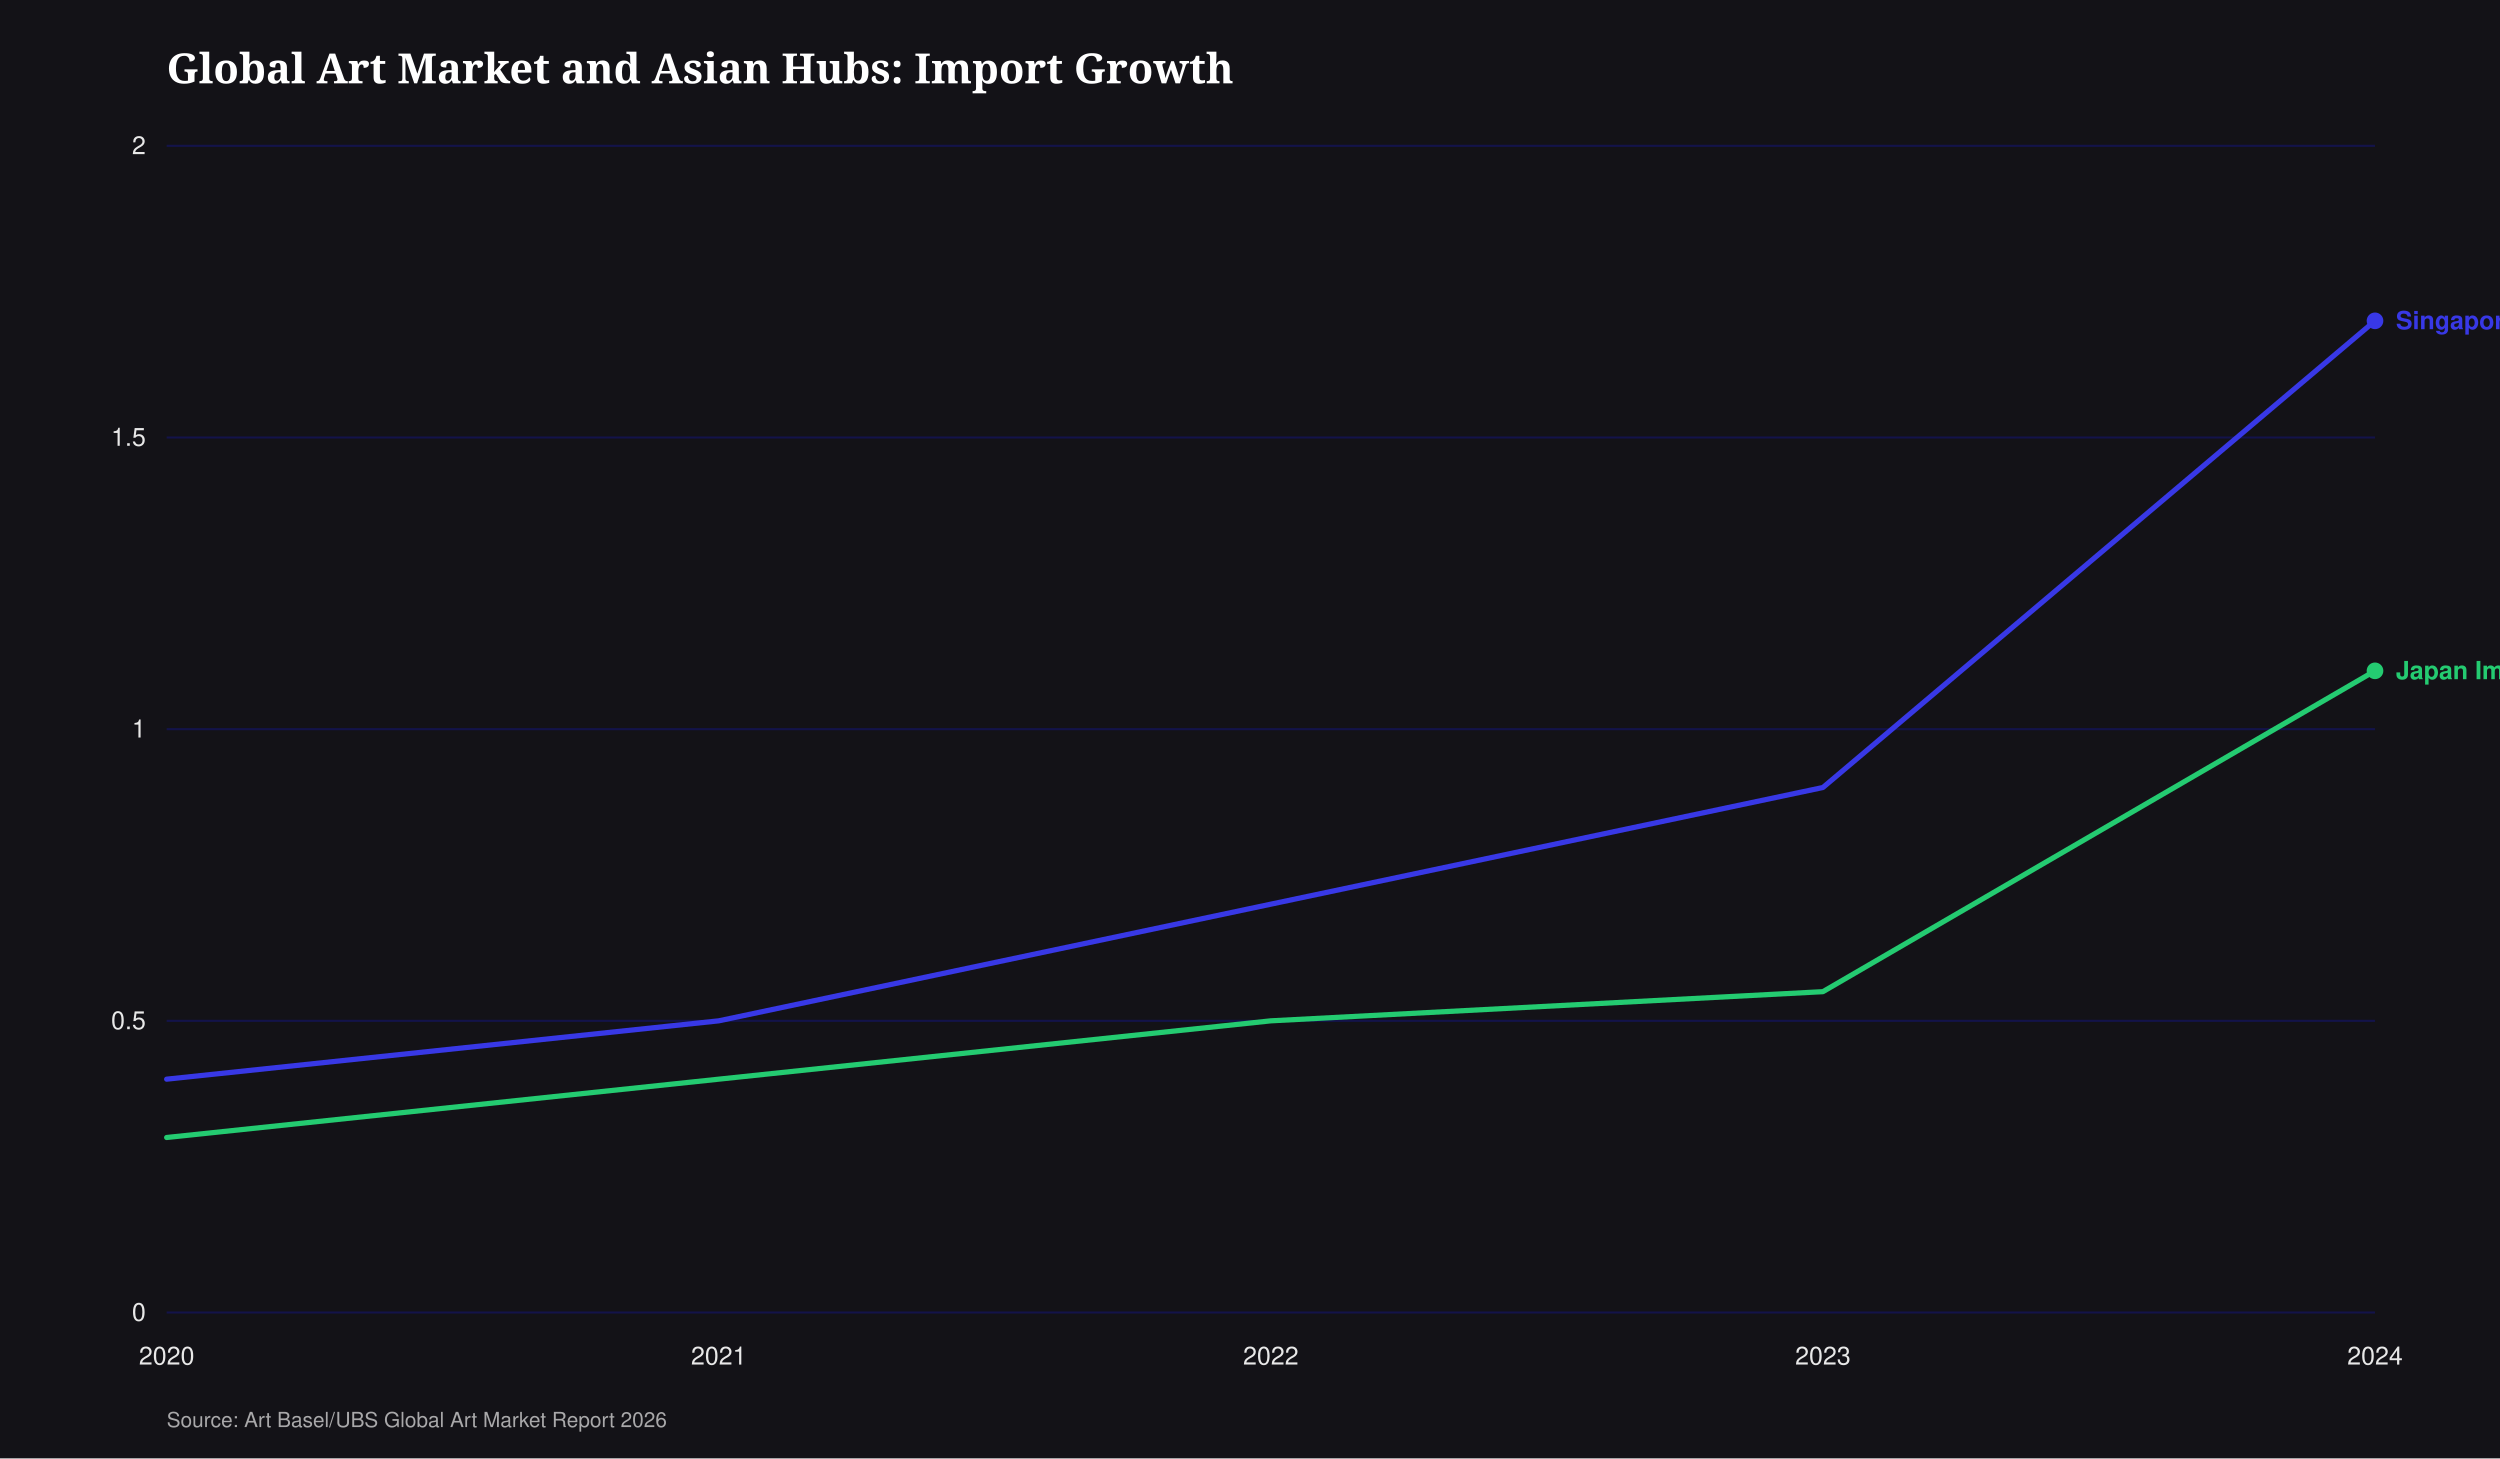
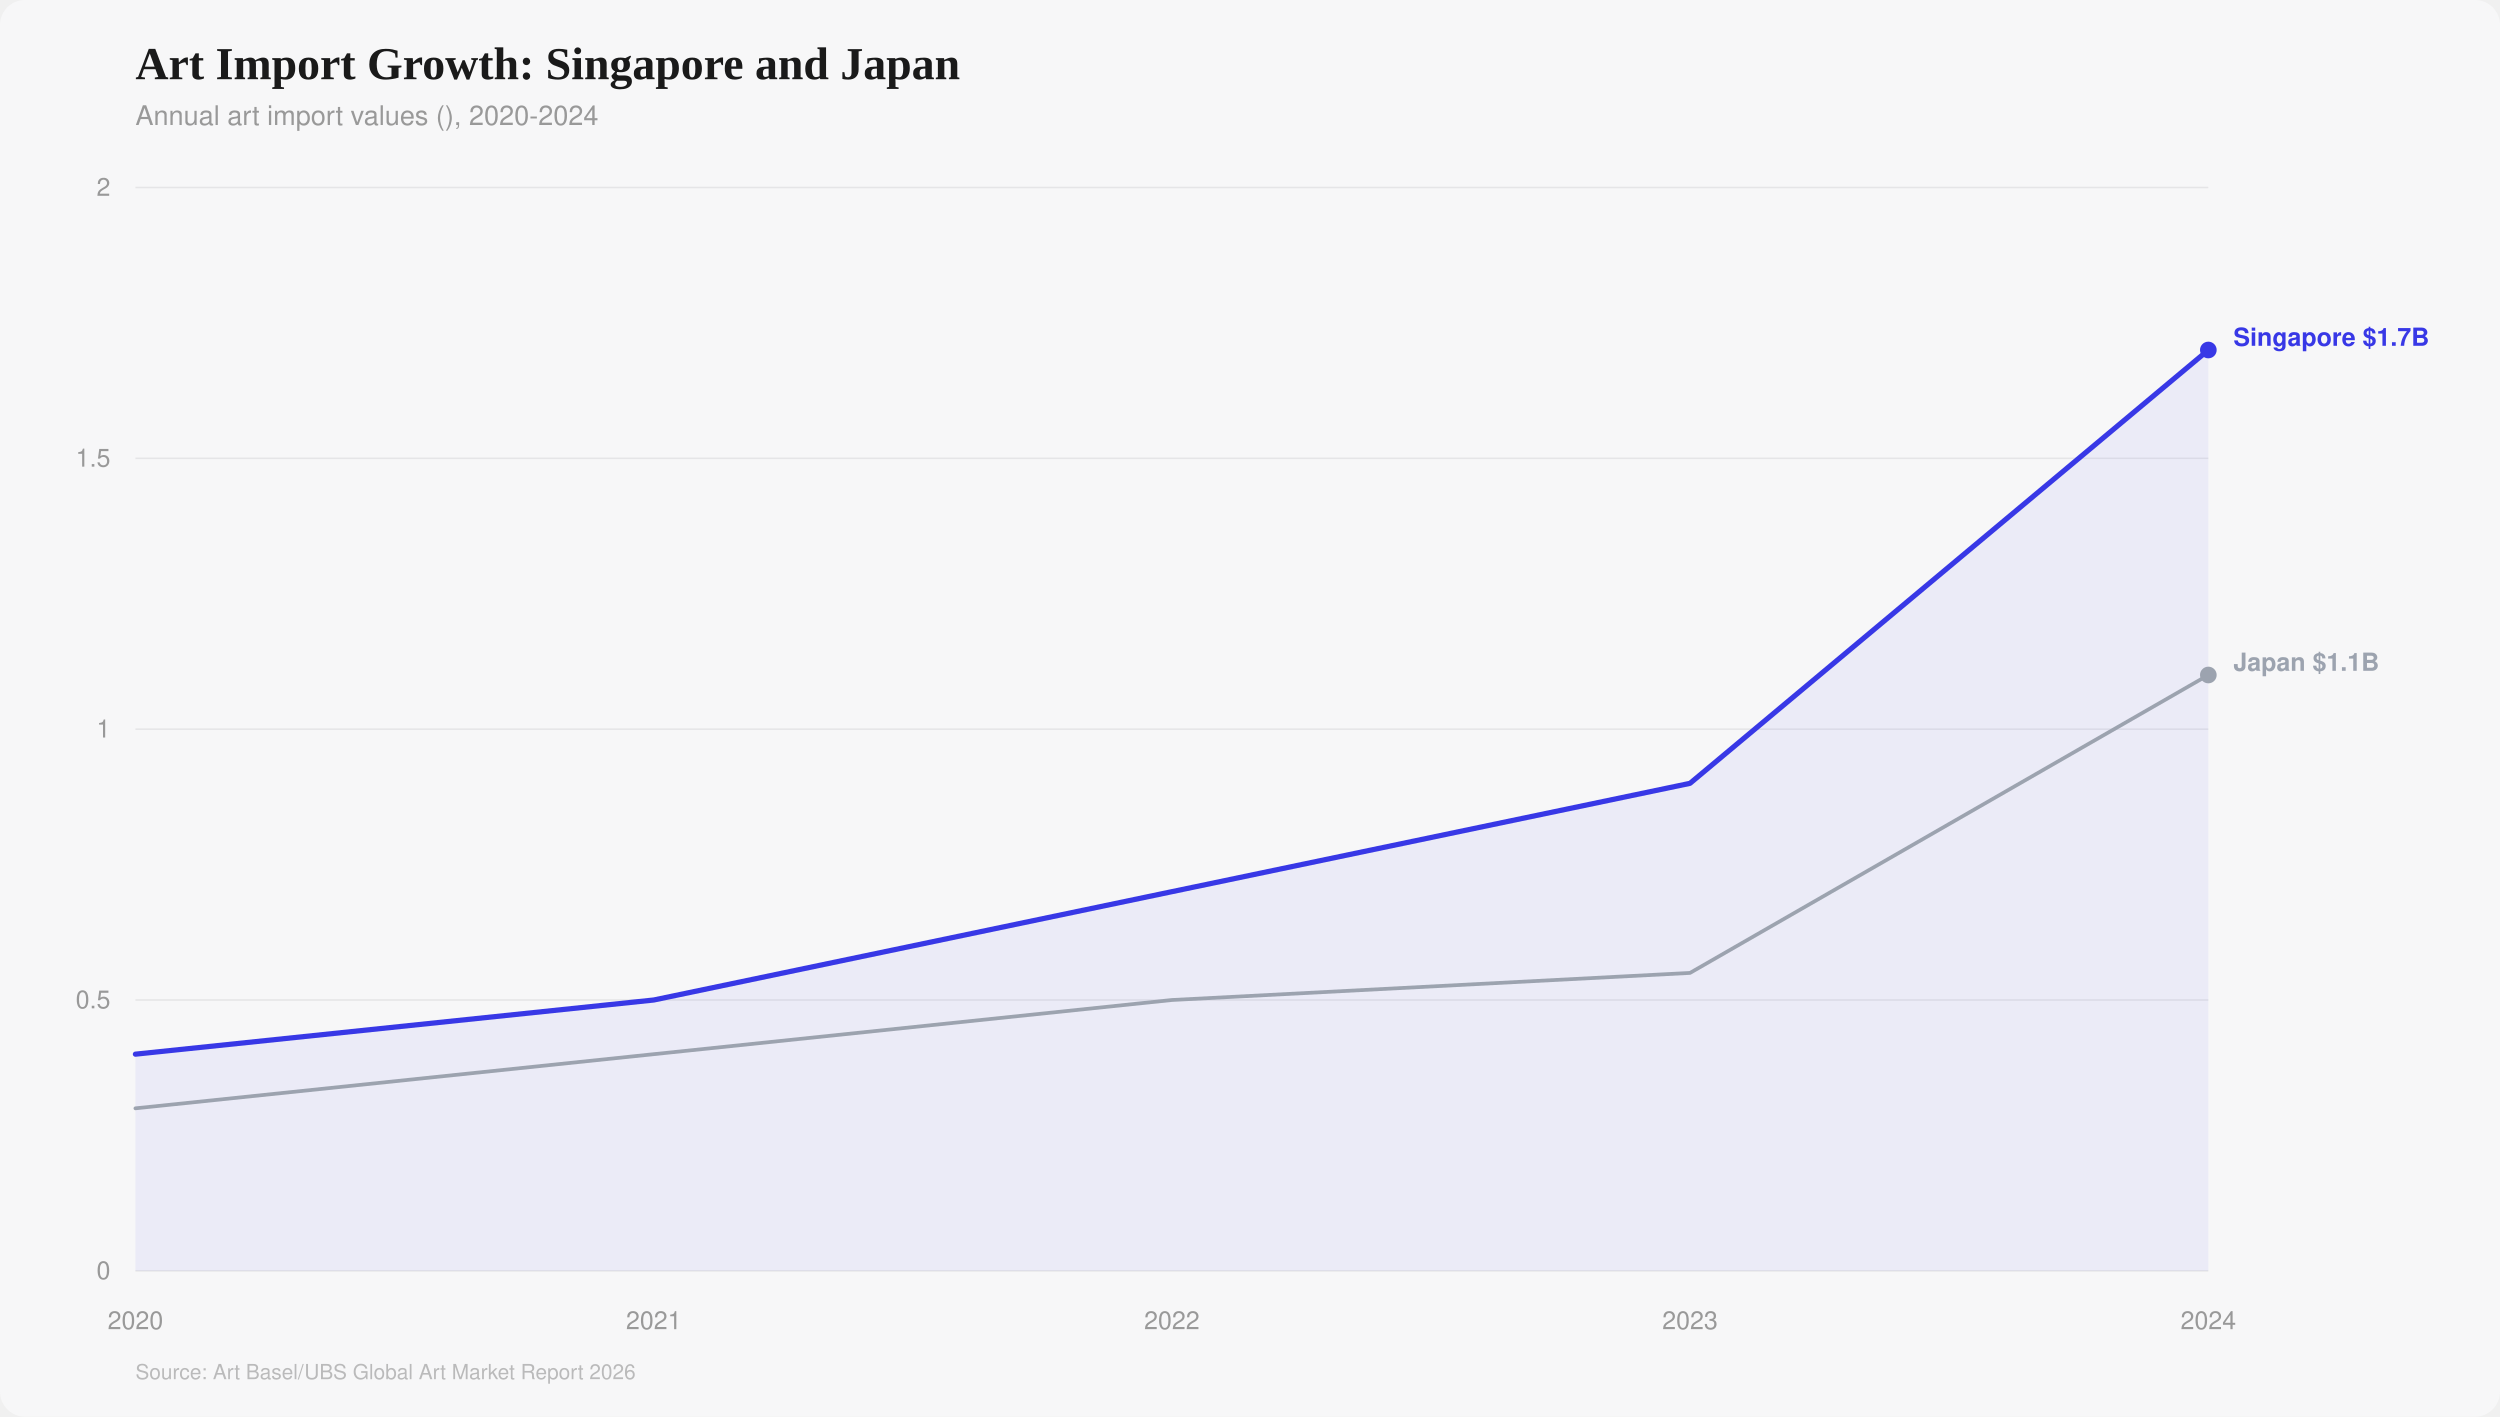
- <svg xmlns="http://www.w3.org/2000/svg" viewBox="0 0 1200 700" width="1200" height="700">
-   <rect width="1200" height="700" fill="#131217" />
-   <text x="80" y="40" fill="#FFFFFF" font-family="Tiempos Headline, Georgia, serif" font-size="20" font-weight="600">Global Art Market and Asian Hubs: Import Growth</text>
-   <text x="80" y="685" fill="#E8E8E8" font-family="Neue Haas Grotesk, Helvetica, Arial, sans-serif" font-size="10" opacity="0.7">Source: Art Basel/UBS Global Art Market Report 2026</text>
-   <line x1="80" y1="630.0" x2="1140" y2="630.0" stroke="#13134A" stroke-width="1" />
-   <text x="70" y="634.0" fill="#E8E8E8" font-family="Neue Haas Grotesk, Helvetica, Arial, sans-serif" font-size="12" text-anchor="end">0</text>
-   <line x1="80" y1="490.0" x2="1140" y2="490.0" stroke="#13134A" stroke-width="1" />
-   <text x="70" y="494.0" fill="#E8E8E8" font-family="Neue Haas Grotesk, Helvetica, Arial, sans-serif" font-size="12" text-anchor="end">0.5</text>
-   <line x1="80" y1="350.0" x2="1140" y2="350.0" stroke="#13134A" stroke-width="1" />
-   <text x="70" y="354.0" fill="#E8E8E8" font-family="Neue Haas Grotesk, Helvetica, Arial, sans-serif" font-size="12" text-anchor="end">1</text>
-   <line x1="80" y1="210.0" x2="1140" y2="210.0" stroke="#13134A" stroke-width="1" />
-   <text x="70" y="214.0" fill="#E8E8E8" font-family="Neue Haas Grotesk, Helvetica, Arial, sans-serif" font-size="12" text-anchor="end">1.5</text>
-   <line x1="80" y1="70.0" x2="1140" y2="70.0" stroke="#13134A" stroke-width="1" />
-   <text x="70" y="74.0" fill="#E8E8E8" font-family="Neue Haas Grotesk, Helvetica, Arial, sans-serif" font-size="12" text-anchor="end">2</text>
-   <text x="80.0" y="655" fill="#E8E8E8" font-family="Neue Haas Grotesk, Helvetica, Arial, sans-serif" font-size="12" text-anchor="middle">2020</text>
-   <text x="345.0" y="655" fill="#E8E8E8" font-family="Neue Haas Grotesk, Helvetica, Arial, sans-serif" font-size="12" text-anchor="middle">2021</text>
-   <text x="610.0" y="655" fill="#E8E8E8" font-family="Neue Haas Grotesk, Helvetica, Arial, sans-serif" font-size="12" text-anchor="middle">2022</text>
-   <text x="875.0" y="655" fill="#E8E8E8" font-family="Neue Haas Grotesk, Helvetica, Arial, sans-serif" font-size="12" text-anchor="middle">2023</text>
-   <text x="1140.0" y="655" fill="#E8E8E8" font-family="Neue Haas Grotesk, Helvetica, Arial, sans-serif" font-size="12" text-anchor="middle">2024</text>
-   <path d="M 80.0 518.0 L 345.0 490.0 L 610.0 434.0 L 875.0 378.0 L 1140.0 154.0" fill="none" stroke="#3838E6" stroke-width="2.5" stroke-linecap="round" stroke-linejoin="round" />
-   <circle cx="1140.0" cy="154.0" r="4" fill="#3838E6" />
-   <text x="1150.0" y="158.0" fill="#3838E6" font-family="Neue Haas Grotesk, Helvetica, Arial, sans-serif" font-size="12" font-weight="600">Singapore Imports ($B)</text>
-   <path d="M 80.0 546.0 L 345.0 518.0 L 610.0 490.0 L 875.0 476.0 L 1140.0 322.0" fill="none" stroke="#24CB71" stroke-width="2.5" stroke-linecap="round" stroke-linejoin="round" />
-   <circle cx="1140.0" cy="322.0" r="4" fill="#24CB71" />
-   <text x="1150.0" y="326.0" fill="#24CB71" font-family="Neue Haas Grotesk, Helvetica, Arial, sans-serif" font-size="12" font-weight="600">Japan Imports ($B)</text>
+ <svg xmlns="http://www.w3.org/2000/svg" viewBox="0 0 1200 680" width="1200" height="680">
+   <rect width="1200" height="680" fill="#F7F7F8" rx="12" />
+   <text x="65" y="38" fill="#1A1A1A" font-family="Tiempos Headline, Georgia, Times New Roman, serif" font-size="22" font-weight="700">Art Import Growth: Singapore and Japan</text>
+   <text x="65" y="60" fill="#999999" font-family="Neue Haas Grotesk, Helvetica Neue, Helvetica, Arial, sans-serif" font-size="13">Annual art import values (), 2020-2024</text>
+   <line x1="65" y1="610.0" x2="1060" y2="610.0" stroke="#E5E5E7" stroke-width="0.75" />
+   <text x="53" y="614.0" fill="#999999" font-family="Neue Haas Grotesk, Helvetica Neue, Helvetica, Arial, sans-serif" font-size="12" text-anchor="end">0</text>
+   <line x1="65" y1="480.0" x2="1060" y2="480.0" stroke="#E5E5E7" stroke-width="0.75" />
+   <text x="53" y="484.0" fill="#999999" font-family="Neue Haas Grotesk, Helvetica Neue, Helvetica, Arial, sans-serif" font-size="12" text-anchor="end">0.5</text>
+   <line x1="65" y1="350.0" x2="1060" y2="350.0" stroke="#E5E5E7" stroke-width="0.75" />
+   <text x="53" y="354.0" fill="#999999" font-family="Neue Haas Grotesk, Helvetica Neue, Helvetica, Arial, sans-serif" font-size="12" text-anchor="end">1</text>
+   <line x1="65" y1="220.0" x2="1060" y2="220.0" stroke="#E5E5E7" stroke-width="0.75" />
+   <text x="53" y="224.0" fill="#999999" font-family="Neue Haas Grotesk, Helvetica Neue, Helvetica, Arial, sans-serif" font-size="12" text-anchor="end">1.5</text>
+   <line x1="65" y1="90.0" x2="1060" y2="90.0" stroke="#E5E5E7" stroke-width="0.75" />
+   <text x="53" y="94.0" fill="#999999" font-family="Neue Haas Grotesk, Helvetica Neue, Helvetica, Arial, sans-serif" font-size="12" text-anchor="end">2</text>
+   <text x="65.0" y="638" fill="#999999" font-family="Neue Haas Grotesk, Helvetica Neue, Helvetica, Arial, sans-serif" font-size="12" text-anchor="middle">2020</text>
+   <text x="313.8" y="638" fill="#999999" font-family="Neue Haas Grotesk, Helvetica Neue, Helvetica, Arial, sans-serif" font-size="12" text-anchor="middle">2021</text>
+   <text x="562.5" y="638" fill="#999999" font-family="Neue Haas Grotesk, Helvetica Neue, Helvetica, Arial, sans-serif" font-size="12" text-anchor="middle">2022</text>
+   <text x="811.2" y="638" fill="#999999" font-family="Neue Haas Grotesk, Helvetica Neue, Helvetica, Arial, sans-serif" font-size="12" text-anchor="middle">2023</text>
+   <text x="1060.0" y="638" fill="#999999" font-family="Neue Haas Grotesk, Helvetica Neue, Helvetica, Arial, sans-serif" font-size="12" text-anchor="middle">2024</text>
+   <path d="M 65.0 610.0 L 65.0 506.0 L 313.8 480.0 L 562.5 428.0 L 811.2 376.0 L 1060.0 168.0 L 1060.0 610.0 Z" fill="#3838E6" opacity="0.06" />
+   <path d="M 65.0 506.0 L 313.8 480.0 L 562.5 428.0 L 811.2 376.0 L 1060.0 168.0" fill="none" stroke="#3838E6" stroke-width="2.5" stroke-linecap="round" stroke-linejoin="round" />
+   <circle cx="1060.0" cy="168.0" r="4" fill="#3838E6" />
+   <text x="1072.0" y="166.0" fill="#3838E6" font-family="Neue Haas Grotesk, Helvetica Neue, Helvetica, Arial, sans-serif" font-size="12" font-weight="600">Singapore $1.7B</text>
+   <path d="M 65.0 532.0 L 313.8 506.0 L 562.5 480.0 L 811.2 467.0 L 1060.0 324.0" fill="none" stroke="#9CA3AF" stroke-width="1.8" stroke-linecap="round" stroke-linejoin="round" />
+   <circle cx="1060.0" cy="324.0" r="4" fill="#9CA3AF" />
+   <text x="1072.0" y="322.0" fill="#9CA3AF" font-family="Neue Haas Grotesk, Helvetica Neue, Helvetica, Arial, sans-serif" font-size="12" font-weight="600">Japan $1.1B</text>
+   <text x="65" y="662" fill="#999999" font-family="Neue Haas Grotesk, Helvetica Neue, Helvetica, Arial, sans-serif" font-size="10" opacity="0.65">Source: Art Basel/UBS Global Art Market Report 2026</text>
</svg>
